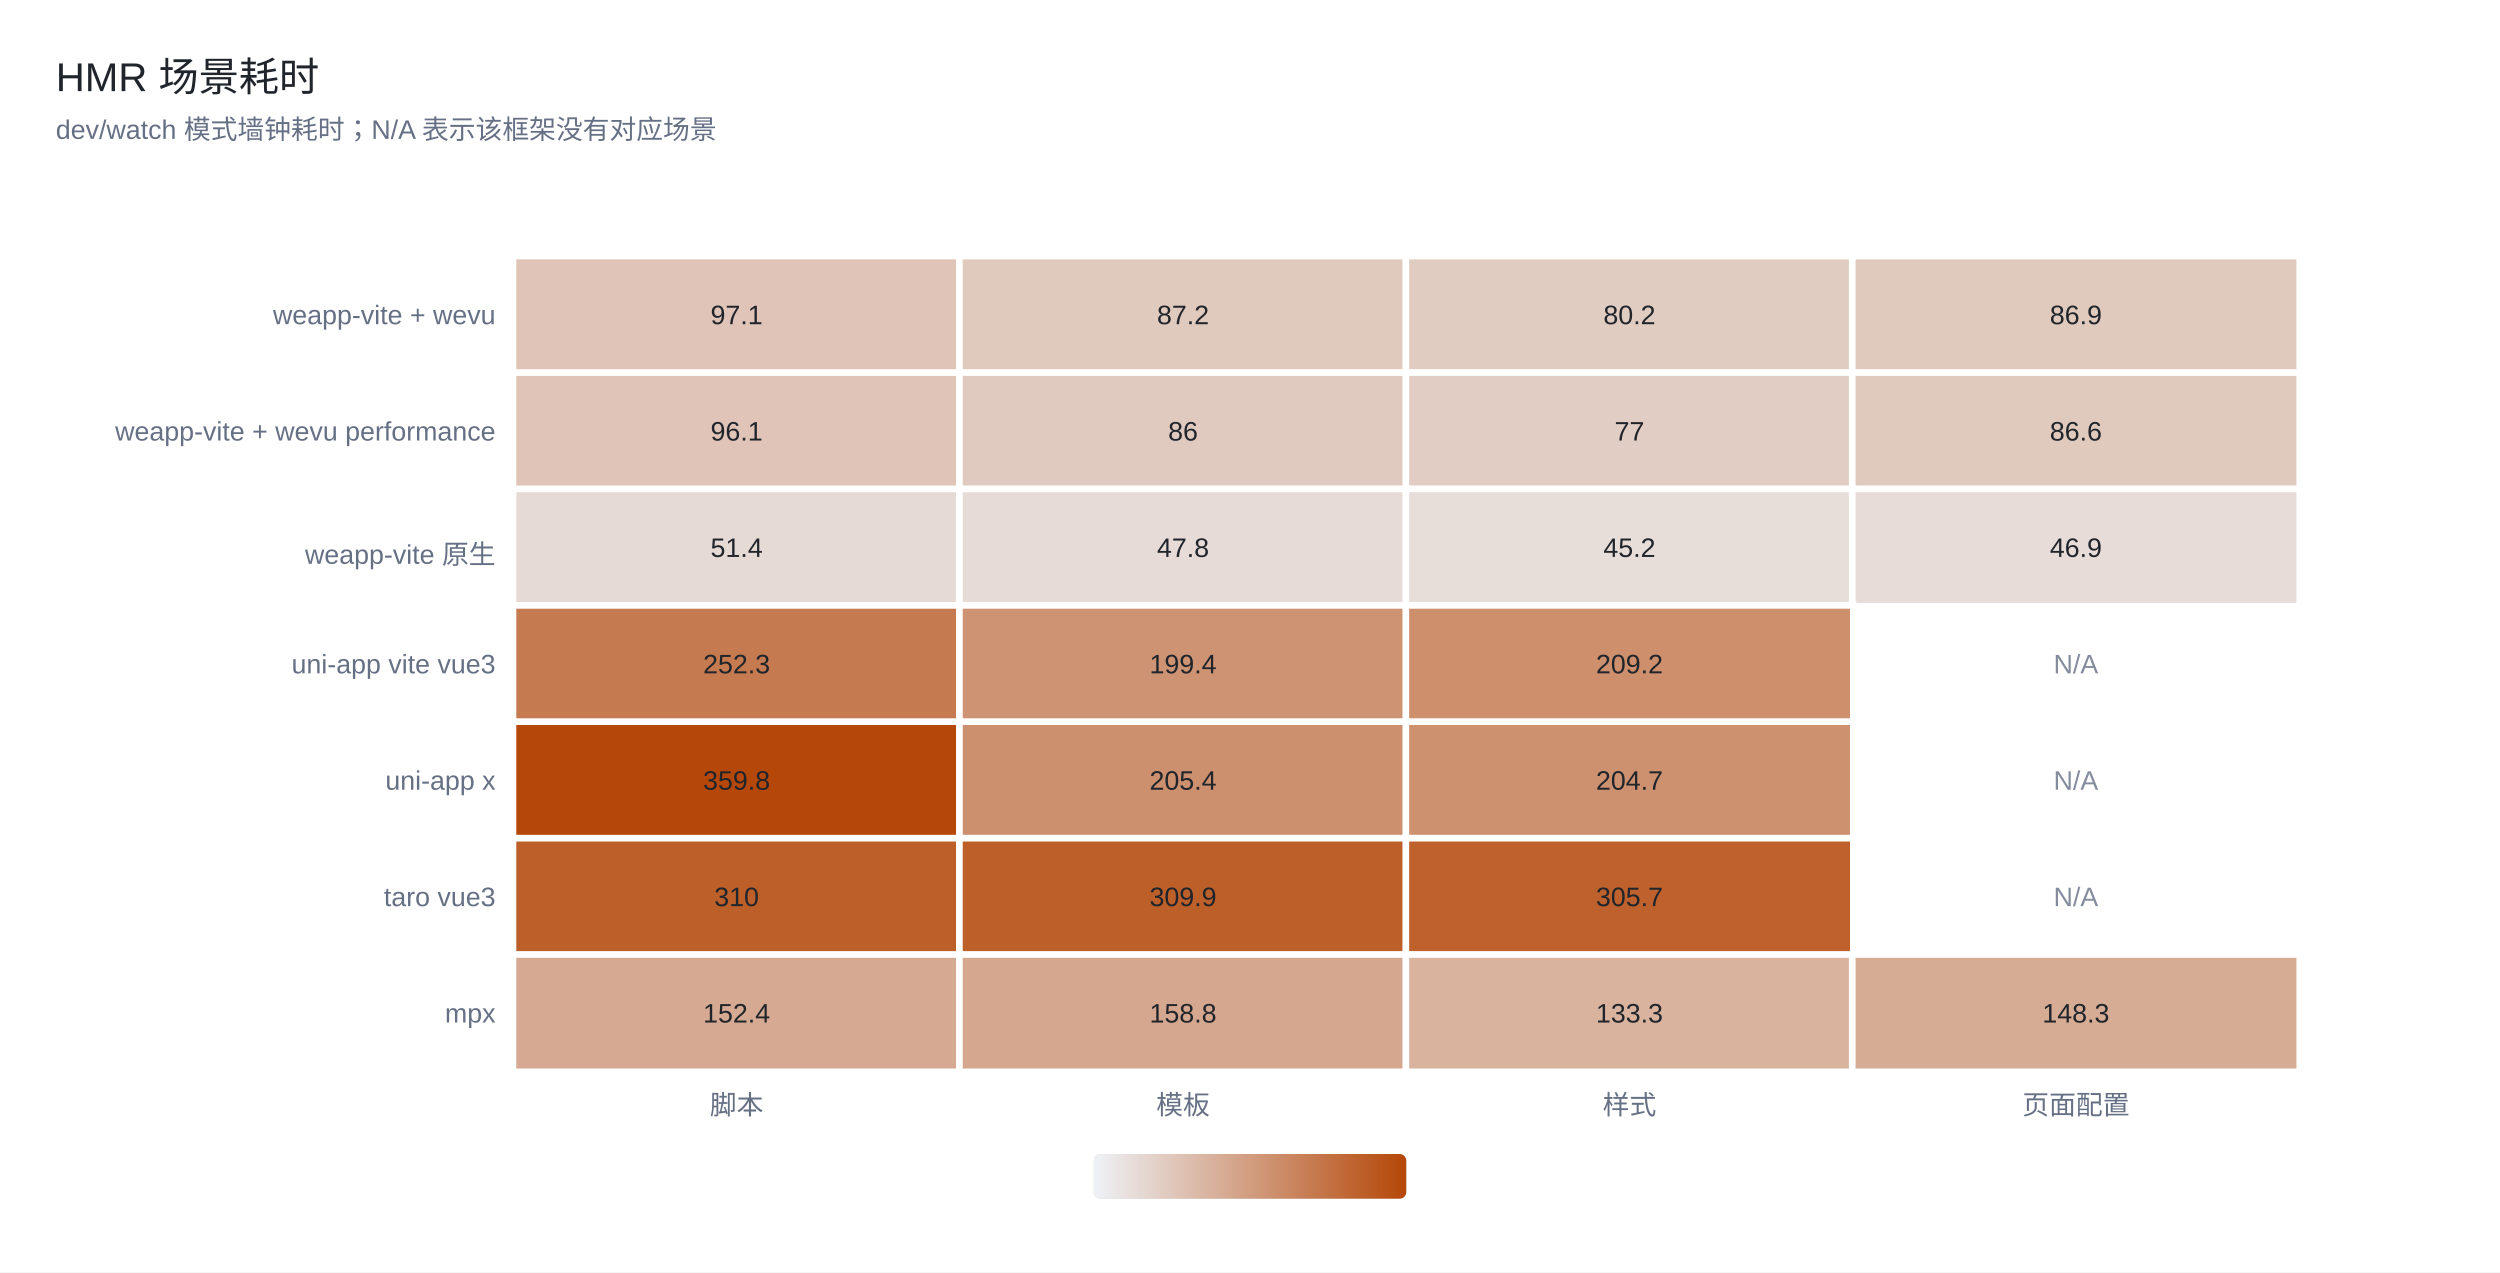
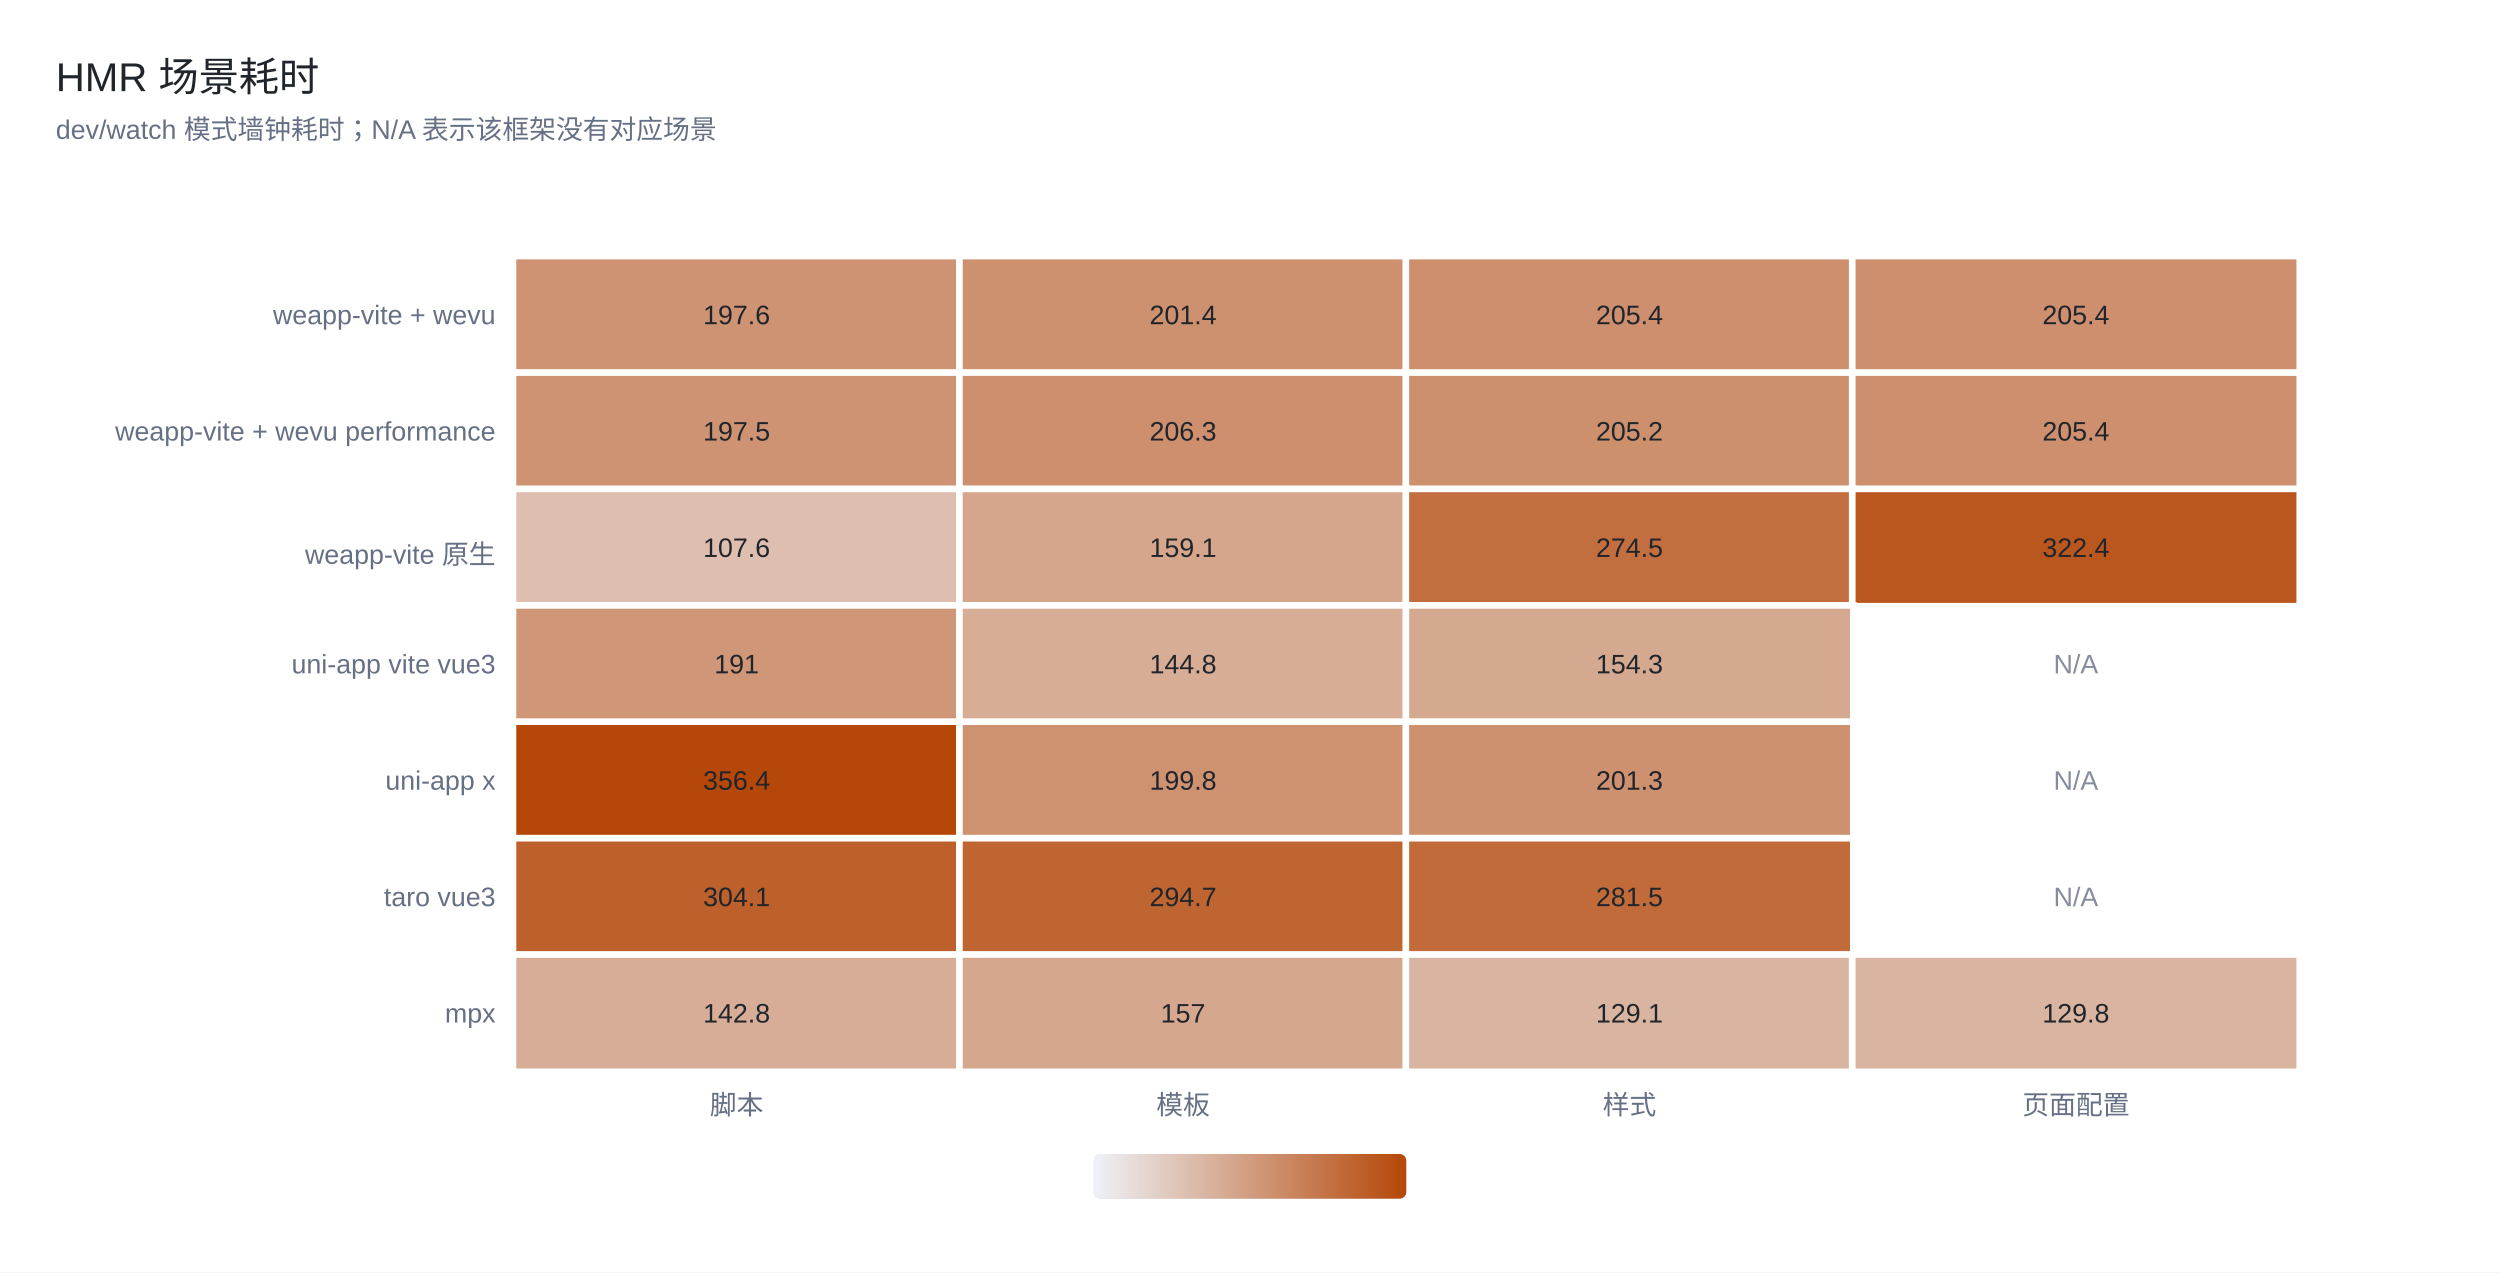
<svg xmlns="http://www.w3.org/2000/svg" role="img" aria-label="HMR 场景耗时" width="1120" height="570" version="1.1" baseProfile="full" viewBox="0 0 1120 570">
  <rect width="1120" height="570" x="0" y="0" fill="#ffffff" />
-   <path d="M230.5 115L230.5 480" fill="none" pointer-events="visible" stroke="#d9dee8" stroke-linecap="round" class="zr3-cls-79" />
-   <path d="M230 480.5L1030 480.5" fill="none" pointer-events="visible" stroke="#d9dee8" stroke-linecap="round" class="zr3-cls-79" />
+   <path d="M230.5 115L230.5 480" fill="none" pointer-events="visible" stroke="#d9dee8" stroke-linecap="round" class="zr3-cls-50" />
+   <path d="M230 480.5L1030 480.5" fill="none" pointer-events="visible" stroke="#d9dee8" stroke-linecap="round" class="zr3-cls-50" />
  <text dominant-baseline="central" text-anchor="end" style="font-size:12px;font-family:Arial, sans-serif;" xml:space="preserve" transform="translate(222 141.0714)" fill="#667085">weapp-vite + wevu</text>
  <text dominant-baseline="central" text-anchor="end" style="font-size:12px;font-family:Arial, sans-serif;" xml:space="preserve" transform="translate(222 193.2143)" fill="#667085">weapp-vite + wevu performance</text>
  <text dominant-baseline="central" text-anchor="end" style="font-size:12px;font-family:Arial, sans-serif;" xml:space="preserve" transform="translate(222 245.3571)" fill="#667085">weapp-vite 原生</text>
  <text dominant-baseline="central" text-anchor="end" style="font-size:12px;font-family:Arial, sans-serif;" xml:space="preserve" transform="translate(222 297.5)" fill="#667085">uni-app vite vue3</text>
  <text dominant-baseline="central" text-anchor="end" style="font-size:12px;font-family:Arial, sans-serif;" xml:space="preserve" transform="translate(222 349.6429)" fill="#667085">uni-app x</text>
  <text dominant-baseline="central" text-anchor="end" style="font-size:12px;font-family:Arial, sans-serif;" xml:space="preserve" transform="translate(222 401.7857)" fill="#667085">taro vue3</text>
  <text dominant-baseline="central" text-anchor="end" style="font-size:12px;font-family:Arial, sans-serif;" transform="translate(222 453.9286)" fill="#667085">mpx</text>
  <text dominant-baseline="central" text-anchor="middle" style="font-size:12px;font-family:Arial, sans-serif;" y="6" transform="translate(330 488)" fill="#667085">脚本</text>
  <text dominant-baseline="central" text-anchor="middle" style="font-size:12px;font-family:Arial, sans-serif;" y="6" transform="translate(530 488)" fill="#667085">模板</text>
  <text dominant-baseline="central" text-anchor="middle" style="font-size:12px;font-family:Arial, sans-serif;" y="6" transform="translate(730 488)" fill="#667085">样式</text>
  <text dominant-baseline="central" text-anchor="middle" style="font-size:12px;font-family:Arial, sans-serif;" y="6" transform="translate(930 488)" fill="#667085">页面配置</text>
-   <path d="M229.8 114.7l200.5 0l0 52.6l-200.5 0Z" fill="rgb(223,196,183)" stroke="#ffffff" stroke-width="3" ecmeta_series_index="0" ecmeta_data_index="0" ecmeta_ssr_type="chart" class="zr3-cls-80" />
-   <path d="M429.8 114.7l200.5 0l0 52.6l-200.5 0Z" fill="rgb(224,201,189)" stroke="#ffffff" stroke-width="3" ecmeta_series_index="0" ecmeta_data_index="1" ecmeta_ssr_type="chart" class="zr3-cls-81" />
-   <path d="M629.8 114.7l200.5 0l0 52.6l-200.5 0Z" fill="rgb(225,204,194)" stroke="#ffffff" stroke-width="3" ecmeta_series_index="0" ecmeta_data_index="2" ecmeta_ssr_type="chart" class="zr3-cls-82" />
-   <path d="M829.8 114.7l200.5 0l0 52.6l-200.5 0Z" fill="rgb(224,201,189)" stroke="#ffffff" stroke-width="3" ecmeta_series_index="0" ecmeta_data_index="3" ecmeta_ssr_type="chart" class="zr3-cls-81" />
-   <path d="M229.8 166.9l200.5 0l0 52.6l-200.5 0Z" fill="rgb(223,196,183)" stroke="#ffffff" stroke-width="3" ecmeta_series_index="0" ecmeta_data_index="4" ecmeta_ssr_type="chart" class="zr3-cls-80" />
-   <path d="M429.8 166.9l200.5 0l0 52.6l-200.5 0Z" fill="rgb(224,201,190)" stroke="#ffffff" stroke-width="3" ecmeta_series_index="0" ecmeta_data_index="5" ecmeta_ssr_type="chart" class="zr3-cls-83" />
-   <path d="M629.8 166.9l200.5 0l0 52.6l-200.5 0Z" fill="rgb(226,205,196)" stroke="#ffffff" stroke-width="3" ecmeta_series_index="0" ecmeta_data_index="6" ecmeta_ssr_type="chart" class="zr3-cls-84" />
-   <path d="M829.8 166.9l200.5 0l0 52.6l-200.5 0Z" fill="rgb(224,201,189)" stroke="#ffffff" stroke-width="3" ecmeta_series_index="0" ecmeta_data_index="7" ecmeta_ssr_type="chart" class="zr3-cls-81" />
-   <path d="M229.8 219l200.5 0l0 52.6l-200.5 0Z" fill="rgb(230,218,213)" stroke="#ffffff" stroke-width="3" ecmeta_series_index="0" ecmeta_data_index="8" ecmeta_ssr_type="chart" class="zr3-cls-85" />
-   <path d="M429.8 219l200.5 0l0 52.6l-200.5 0Z" fill="rgb(230,219,215)" stroke="#ffffff" stroke-width="3" ecmeta_series_index="0" ecmeta_data_index="9" ecmeta_ssr_type="chart" class="zr3-cls-86" />
-   <path d="M629.8 219l200.5 0l0 52.6l-200.5 0Z" fill="rgb(231,221,217)" stroke="#ffffff" stroke-width="3" ecmeta_series_index="0" ecmeta_data_index="10" ecmeta_ssr_type="chart" class="zr3-cls-87" />
-   <path d="M829.8 219l200.5 0l0 52.6l-200.5 0Z" fill="rgb(231,220,216)" stroke="#ffffff" stroke-width="3" ecmeta_series_index="0" ecmeta_data_index="11" ecmeta_ssr_type="chart" class="zr3-cls-88" />
-   <path d="M229.8 271.2l200.5 0l0 52.6l-200.5 0Z" fill="rgb(198,122,79)" stroke="#ffffff" stroke-width="3" ecmeta_series_index="0" ecmeta_data_index="12" ecmeta_ssr_type="chart" class="zr3-cls-89" />
-   <path d="M429.8 271.2l200.5 0l0 52.6l-200.5 0Z" fill="rgb(206,147,115)" stroke="#ffffff" stroke-width="3" ecmeta_series_index="0" ecmeta_data_index="13" ecmeta_ssr_type="chart" class="zr3-cls-90" />
-   <path d="M629.8 271.2l200.5 0l0 52.6l-200.5 0Z" fill="rgb(205,143,108)" stroke="#ffffff" stroke-width="3" ecmeta_series_index="0" ecmeta_data_index="14" ecmeta_ssr_type="chart" class="zr3-cls-91" />
-   <path d="M229.8 323.3l200.5 0l0 52.6l-200.5 0Z" fill="rgb(181,71,8)" stroke="#ffffff" stroke-width="3" ecmeta_series_index="0" ecmeta_data_index="15" ecmeta_ssr_type="chart" class="zr3-cls-92" />
-   <path d="M429.8 323.3l200.5 0l0 52.6l-200.5 0Z" fill="rgb(205,144,111)" stroke="#ffffff" stroke-width="3" ecmeta_series_index="0" ecmeta_data_index="16" ecmeta_ssr_type="chart" class="zr3-cls-93" />
-   <path d="M629.8 323.3l200.5 0l0 52.6l-200.5 0Z" fill="rgb(206,145,111)" stroke="#ffffff" stroke-width="3" ecmeta_series_index="0" ecmeta_data_index="17" ecmeta_ssr_type="chart" class="zr3-cls-94" />
-   <path d="M229.8 375.5l200.5 0l0 52.6l-200.5 0Z" fill="rgb(189,95,41)" stroke="#ffffff" stroke-width="3" ecmeta_series_index="0" ecmeta_data_index="18" ecmeta_ssr_type="chart" class="zr3-cls-95" />
-   <path d="M429.8 375.5l200.5 0l0 52.6l-200.5 0Z" fill="rgb(189,95,41)" stroke="#ffffff" stroke-width="3" ecmeta_series_index="0" ecmeta_data_index="19" ecmeta_ssr_type="chart" class="zr3-cls-95" />
-   <path d="M629.8 375.5l200.5 0l0 52.6l-200.5 0Z" fill="rgb(190,97,44)" stroke="#ffffff" stroke-width="3" ecmeta_series_index="0" ecmeta_data_index="20" ecmeta_ssr_type="chart" class="zr3-cls-96" />
-   <path d="M229.8 427.6l200.5 0l0 52.6l-200.5 0Z" fill="rgb(214,170,146)" stroke="#ffffff" stroke-width="3" ecmeta_series_index="0" ecmeta_data_index="21" ecmeta_ssr_type="chart" class="zr3-cls-97" />
-   <path d="M429.8 427.6l200.5 0l0 52.6l-200.5 0Z" fill="rgb(213,167,142)" stroke="#ffffff" stroke-width="3" ecmeta_series_index="0" ecmeta_data_index="22" ecmeta_ssr_type="chart" class="zr3-cls-98" />
-   <path d="M629.8 427.6l200.5 0l0 52.6l-200.5 0Z" fill="rgb(217,179,158)" stroke="#ffffff" stroke-width="3" ecmeta_series_index="0" ecmeta_data_index="23" ecmeta_ssr_type="chart" class="zr3-cls-99" />
-   <path d="M829.8 427.6l200.5 0l0 52.6l-200.5 0Z" fill="rgb(215,172,148)" stroke="#ffffff" stroke-width="3" ecmeta_series_index="0" ecmeta_data_index="24" ecmeta_ssr_type="chart" class="zr3-cls-100" />
-   <text dominant-baseline="central" text-anchor="middle" style="font-size:12px;font-family:Arial, sans-serif;" transform="translate(330 141.0714)" fill="#20242b">97.1</text>
-   <text dominant-baseline="central" text-anchor="middle" style="font-size:12px;font-family:Arial, sans-serif;" transform="translate(530 141.0714)" fill="#20242b">87.2</text>
-   <text dominant-baseline="central" text-anchor="middle" style="font-size:12px;font-family:Arial, sans-serif;" transform="translate(730 141.0714)" fill="#20242b">80.2</text>
-   <text dominant-baseline="central" text-anchor="middle" style="font-size:12px;font-family:Arial, sans-serif;" transform="translate(930 141.0714)" fill="#20242b">86.9</text>
-   <text dominant-baseline="central" text-anchor="middle" style="font-size:12px;font-family:Arial, sans-serif;" transform="translate(330 193.2143)" fill="#20242b">96.1</text>
-   <text dominant-baseline="central" text-anchor="middle" style="font-size:12px;font-family:Arial, sans-serif;" transform="translate(530 193.2143)" fill="#20242b">86</text>
-   <text dominant-baseline="central" text-anchor="middle" style="font-size:12px;font-family:Arial, sans-serif;" transform="translate(730 193.2143)" fill="#20242b">77</text>
-   <text dominant-baseline="central" text-anchor="middle" style="font-size:12px;font-family:Arial, sans-serif;" transform="translate(930 193.2143)" fill="#20242b">86.6</text>
-   <text dominant-baseline="central" text-anchor="middle" style="font-size:12px;font-family:Arial, sans-serif;" transform="translate(330 245.3571)" fill="#20242b">51.4</text>
-   <text dominant-baseline="central" text-anchor="middle" style="font-size:12px;font-family:Arial, sans-serif;" transform="translate(530 245.3571)" fill="#20242b">47.8</text>
-   <text dominant-baseline="central" text-anchor="middle" style="font-size:12px;font-family:Arial, sans-serif;" transform="translate(730 245.3571)" fill="#20242b">45.2</text>
-   <text dominant-baseline="central" text-anchor="middle" style="font-size:12px;font-family:Arial, sans-serif;" transform="translate(930 245.3571)" fill="#20242b">46.9</text>
-   <text dominant-baseline="central" text-anchor="middle" style="font-size:12px;font-family:Arial, sans-serif;" transform="translate(330 297.5)" fill="#20242b">252.3</text>
-   <text dominant-baseline="central" text-anchor="middle" style="font-size:12px;font-family:Arial, sans-serif;" transform="translate(530 297.5)" fill="#20242b">199.4</text>
-   <text dominant-baseline="central" text-anchor="middle" style="font-size:12px;font-family:Arial, sans-serif;" transform="translate(730 297.5)" fill="#20242b">209.2</text>
-   <text dominant-baseline="central" text-anchor="middle" style="font-size:12px;font-family:Arial, sans-serif;" transform="translate(330 349.6429)" fill="#20242b">359.8</text>
-   <text dominant-baseline="central" text-anchor="middle" style="font-size:12px;font-family:Arial, sans-serif;" transform="translate(530 349.6429)" fill="#20242b">205.4</text>
-   <text dominant-baseline="central" text-anchor="middle" style="font-size:12px;font-family:Arial, sans-serif;" transform="translate(730 349.6429)" fill="#20242b">204.7</text>
-   <text dominant-baseline="central" text-anchor="middle" style="font-size:12px;font-family:Arial, sans-serif;" transform="translate(330 401.7857)" fill="#20242b">310</text>
-   <text dominant-baseline="central" text-anchor="middle" style="font-size:12px;font-family:Arial, sans-serif;" transform="translate(530 401.7857)" fill="#20242b">309.9</text>
-   <text dominant-baseline="central" text-anchor="middle" style="font-size:12px;font-family:Arial, sans-serif;" transform="translate(730 401.7857)" fill="#20242b">305.7</text>
-   <text dominant-baseline="central" text-anchor="middle" style="font-size:12px;font-family:Arial, sans-serif;" transform="translate(330 453.9286)" fill="#20242b">152.4</text>
-   <text dominant-baseline="central" text-anchor="middle" style="font-size:12px;font-family:Arial, sans-serif;" transform="translate(530 453.9286)" fill="#20242b">158.8</text>
-   <text dominant-baseline="central" text-anchor="middle" style="font-size:12px;font-family:Arial, sans-serif;" transform="translate(730 453.9286)" fill="#20242b">133.3</text>
-   <text dominant-baseline="central" text-anchor="middle" style="font-size:12px;font-family:Arial, sans-serif;" transform="translate(930 453.9286)" fill="#20242b">148.3</text>
-   <path d="M1 0A1 1 0 1 1 1 -0.1A1 1 0 0 1 1 0" transform="matrix(0,0,0,0,930,297.5)" fill="rgb(238,241,245)" fill-opacity="0.8" ecmeta_series_index="1" ecmeta_data_index="0" ecmeta_ssr_type="chart" class="zr3-cls-101 zr3-cls-102" />
-   <path d="M1 0A1 1 0 1 1 1 -0.1A1 1 0 0 1 1 0" transform="matrix(0,0,0,0,930,349.6429)" fill="rgb(237,240,244)" fill-opacity="0.8" ecmeta_series_index="1" ecmeta_data_index="1" ecmeta_ssr_type="chart" class="zr3-cls-103 zr3-cls-102" />
-   <path d="M1 0A1 1 0 1 1 1 -0.1A1 1 0 0 1 1 0" transform="matrix(0,0,0,0,930,401.7857)" fill="rgb(237,240,244)" fill-opacity="0.8" ecmeta_series_index="1" ecmeta_data_index="2" ecmeta_ssr_type="chart" class="zr3-cls-104 zr3-cls-102" />
+   <path d="M229.8 114.7l200.5 0l0 52.6l-200.5 0Z" fill="rgb(206,147,114)" stroke="#ffffff" stroke-width="3" ecmeta_series_index="0" ecmeta_data_index="0" ecmeta_ssr_type="chart" class="zr3-cls-51" />
+   <path d="M429.8 114.7l200.5 0l0 52.6l-200.5 0Z" fill="rgb(206,145,112)" stroke="#ffffff" stroke-width="3" ecmeta_series_index="0" ecmeta_data_index="1" ecmeta_ssr_type="chart" class="zr3-cls-52" />
+   <path d="M629.8 114.7l200.5 0l0 52.6l-200.5 0Z" fill="rgb(205,143,109)" stroke="#ffffff" stroke-width="3" ecmeta_series_index="0" ecmeta_data_index="2" ecmeta_ssr_type="chart" class="zr3-cls-53" />
+   <path d="M829.8 114.7l200.5 0l0 52.6l-200.5 0Z" fill="rgb(205,143,109)" stroke="#ffffff" stroke-width="3" ecmeta_series_index="0" ecmeta_data_index="3" ecmeta_ssr_type="chart" class="zr3-cls-53" />
+   <path d="M229.8 166.9l200.5 0l0 52.6l-200.5 0Z" fill="rgb(206,147,115)" stroke="#ffffff" stroke-width="3" ecmeta_series_index="0" ecmeta_data_index="4" ecmeta_ssr_type="chart" class="zr3-cls-54" />
+   <path d="M429.8 166.9l200.5 0l0 52.6l-200.5 0Z" fill="rgb(205,143,109)" stroke="#ffffff" stroke-width="3" ecmeta_series_index="0" ecmeta_data_index="5" ecmeta_ssr_type="chart" class="zr3-cls-53" />
+   <path d="M629.8 166.9l200.5 0l0 52.6l-200.5 0Z" fill="rgb(205,144,109)" stroke="#ffffff" stroke-width="3" ecmeta_series_index="0" ecmeta_data_index="6" ecmeta_ssr_type="chart" class="zr3-cls-55" />
+   <path d="M829.8 166.9l200.5 0l0 52.6l-200.5 0Z" fill="rgb(205,143,109)" stroke="#ffffff" stroke-width="3" ecmeta_series_index="0" ecmeta_data_index="7" ecmeta_ssr_type="chart" class="zr3-cls-53" />
+   <path d="M229.8 219l200.5 0l0 52.6l-200.5 0Z" fill="rgb(221,190,175)" stroke="#ffffff" stroke-width="3" ecmeta_series_index="0" ecmeta_data_index="8" ecmeta_ssr_type="chart" class="zr3-cls-56" />
+   <path d="M429.8 219l200.5 0l0 52.6l-200.5 0Z" fill="rgb(213,166,140)" stroke="#ffffff" stroke-width="3" ecmeta_series_index="0" ecmeta_data_index="9" ecmeta_ssr_type="chart" class="zr3-cls-57" />
+   <path d="M629.8 219l200.5 0l0 52.6l-200.5 0Z" fill="rgb(194,110,63)" stroke="#ffffff" stroke-width="3" ecmeta_series_index="0" ecmeta_data_index="10" ecmeta_ssr_type="chart" class="zr3-cls-58" />
+   <path d="M829.8 219l200.5 0l0 52.6l-200.5 0Z" fill="rgb(186,87,31)" stroke="#ffffff" stroke-width="3" ecmeta_series_index="0" ecmeta_data_index="11" ecmeta_ssr_type="chart" class="zr3-cls-59" />
+   <path d="M229.8 271.2l200.5 0l0 52.6l-200.5 0Z" fill="rgb(207,150,119)" stroke="#ffffff" stroke-width="3" ecmeta_series_index="0" ecmeta_data_index="12" ecmeta_ssr_type="chart" class="zr3-cls-60" />
+   <path d="M429.8 271.2l200.5 0l0 52.6l-200.5 0Z" fill="rgb(215,173,150)" stroke="#ffffff" stroke-width="3" ecmeta_series_index="0" ecmeta_data_index="13" ecmeta_ssr_type="chart" class="zr3-cls-61" />
+   <path d="M629.8 271.2l200.5 0l0 52.6l-200.5 0Z" fill="rgb(213,168,144)" stroke="#ffffff" stroke-width="3" ecmeta_series_index="0" ecmeta_data_index="14" ecmeta_ssr_type="chart" class="zr3-cls-62" />
+   <path d="M229.8 323.3l200.5 0l0 52.6l-200.5 0Z" fill="rgb(181,71,8)" stroke="#ffffff" stroke-width="3" ecmeta_series_index="0" ecmeta_data_index="15" ecmeta_ssr_type="chart" class="zr3-cls-63" />
+   <path d="M429.8 323.3l200.5 0l0 52.6l-200.5 0Z" fill="rgb(206,146,113)" stroke="#ffffff" stroke-width="3" ecmeta_series_index="0" ecmeta_data_index="16" ecmeta_ssr_type="chart" class="zr3-cls-64" />
+   <path d="M629.8 323.3l200.5 0l0 52.6l-200.5 0Z" fill="rgb(206,145,112)" stroke="#ffffff" stroke-width="3" ecmeta_series_index="0" ecmeta_data_index="17" ecmeta_ssr_type="chart" class="zr3-cls-52" />
+   <path d="M229.8 375.5l200.5 0l0 52.6l-200.5 0Z" fill="rgb(189,96,43)" stroke="#ffffff" stroke-width="3" ecmeta_series_index="0" ecmeta_data_index="18" ecmeta_ssr_type="chart" class="zr3-cls-65" />
+   <path d="M429.8 375.5l200.5 0l0 52.6l-200.5 0Z" fill="rgb(191,101,49)" stroke="#ffffff" stroke-width="3" ecmeta_series_index="0" ecmeta_data_index="19" ecmeta_ssr_type="chart" class="zr3-cls-66" />
+   <path d="M629.8 375.5l200.5 0l0 52.6l-200.5 0Z" fill="rgb(193,107,58)" stroke="#ffffff" stroke-width="3" ecmeta_series_index="0" ecmeta_data_index="20" ecmeta_ssr_type="chart" class="zr3-cls-67" />
+   <path d="M229.8 427.6l200.5 0l0 52.6l-200.5 0Z" fill="rgb(215,173,151)" stroke="#ffffff" stroke-width="3" ecmeta_series_index="0" ecmeta_data_index="21" ecmeta_ssr_type="chart" class="zr3-cls-68" />
+   <path d="M429.8 427.6l200.5 0l0 52.6l-200.5 0Z" fill="rgb(213,167,142)" stroke="#ffffff" stroke-width="3" ecmeta_series_index="0" ecmeta_data_index="22" ecmeta_ssr_type="chart" class="zr3-cls-69" />
+   <path d="M629.8 427.6l200.5 0l0 52.6l-200.5 0Z" fill="rgb(217,180,160)" stroke="#ffffff" stroke-width="3" ecmeta_series_index="0" ecmeta_data_index="23" ecmeta_ssr_type="chart" class="zr3-cls-70" />
+   <path d="M829.8 427.6l200.5 0l0 52.6l-200.5 0Z" fill="rgb(217,180,160)" stroke="#ffffff" stroke-width="3" ecmeta_series_index="0" ecmeta_data_index="24" ecmeta_ssr_type="chart" class="zr3-cls-70" />
+   <text dominant-baseline="central" text-anchor="middle" style="font-size:12px;font-family:Arial, sans-serif;" transform="translate(330 141.0714)" fill="#20242b">197.6</text>
+   <text dominant-baseline="central" text-anchor="middle" style="font-size:12px;font-family:Arial, sans-serif;" transform="translate(530 141.0714)" fill="#20242b">201.4</text>
+   <text dominant-baseline="central" text-anchor="middle" style="font-size:12px;font-family:Arial, sans-serif;" transform="translate(730 141.0714)" fill="#20242b">205.4</text>
+   <text dominant-baseline="central" text-anchor="middle" style="font-size:12px;font-family:Arial, sans-serif;" transform="translate(930 141.0714)" fill="#20242b">205.4</text>
+   <text dominant-baseline="central" text-anchor="middle" style="font-size:12px;font-family:Arial, sans-serif;" transform="translate(330 193.2143)" fill="#20242b">197.5</text>
+   <text dominant-baseline="central" text-anchor="middle" style="font-size:12px;font-family:Arial, sans-serif;" transform="translate(530 193.2143)" fill="#20242b">206.3</text>
+   <text dominant-baseline="central" text-anchor="middle" style="font-size:12px;font-family:Arial, sans-serif;" transform="translate(730 193.2143)" fill="#20242b">205.2</text>
+   <text dominant-baseline="central" text-anchor="middle" style="font-size:12px;font-family:Arial, sans-serif;" transform="translate(930 193.2143)" fill="#20242b">205.4</text>
+   <text dominant-baseline="central" text-anchor="middle" style="font-size:12px;font-family:Arial, sans-serif;" transform="translate(330 245.3571)" fill="#20242b">107.6</text>
+   <text dominant-baseline="central" text-anchor="middle" style="font-size:12px;font-family:Arial, sans-serif;" transform="translate(530 245.3571)" fill="#20242b">159.1</text>
+   <text dominant-baseline="central" text-anchor="middle" style="font-size:12px;font-family:Arial, sans-serif;" transform="translate(730 245.3571)" fill="#20242b">274.5</text>
+   <text dominant-baseline="central" text-anchor="middle" style="font-size:12px;font-family:Arial, sans-serif;" transform="translate(930 245.3571)" fill="#20242b">322.4</text>
+   <text dominant-baseline="central" text-anchor="middle" style="font-size:12px;font-family:Arial, sans-serif;" transform="translate(330 297.5)" fill="#20242b">191</text>
+   <text dominant-baseline="central" text-anchor="middle" style="font-size:12px;font-family:Arial, sans-serif;" transform="translate(530 297.5)" fill="#20242b">144.8</text>
+   <text dominant-baseline="central" text-anchor="middle" style="font-size:12px;font-family:Arial, sans-serif;" transform="translate(730 297.5)" fill="#20242b">154.3</text>
+   <text dominant-baseline="central" text-anchor="middle" style="font-size:12px;font-family:Arial, sans-serif;" transform="translate(330 349.6429)" fill="#20242b">356.4</text>
+   <text dominant-baseline="central" text-anchor="middle" style="font-size:12px;font-family:Arial, sans-serif;" transform="translate(530 349.6429)" fill="#20242b">199.8</text>
+   <text dominant-baseline="central" text-anchor="middle" style="font-size:12px;font-family:Arial, sans-serif;" transform="translate(730 349.6429)" fill="#20242b">201.3</text>
+   <text dominant-baseline="central" text-anchor="middle" style="font-size:12px;font-family:Arial, sans-serif;" transform="translate(330 401.7857)" fill="#20242b">304.1</text>
+   <text dominant-baseline="central" text-anchor="middle" style="font-size:12px;font-family:Arial, sans-serif;" transform="translate(530 401.7857)" fill="#20242b">294.7</text>
+   <text dominant-baseline="central" text-anchor="middle" style="font-size:12px;font-family:Arial, sans-serif;" transform="translate(730 401.7857)" fill="#20242b">281.5</text>
+   <text dominant-baseline="central" text-anchor="middle" style="font-size:12px;font-family:Arial, sans-serif;" transform="translate(330 453.9286)" fill="#20242b">142.8</text>
+   <text dominant-baseline="central" text-anchor="middle" style="font-size:12px;font-family:Arial, sans-serif;" transform="translate(530 453.9286)" fill="#20242b">157</text>
+   <text dominant-baseline="central" text-anchor="middle" style="font-size:12px;font-family:Arial, sans-serif;" transform="translate(730 453.9286)" fill="#20242b">129.1</text>
+   <text dominant-baseline="central" text-anchor="middle" style="font-size:12px;font-family:Arial, sans-serif;" transform="translate(930 453.9286)" fill="#20242b">129.8</text>
+   <path d="M1 0A1 1 0 1 1 1 -0.1A1 1 0 0 1 1 0" transform="matrix(0,0,0,0,930,297.5)" fill="rgb(238,241,245)" fill-opacity="0.8" ecmeta_series_index="1" ecmeta_data_index="0" ecmeta_ssr_type="chart" class="zr3-cls-71 zr3-cls-72" />
+   <path d="M1 0A1 1 0 1 1 1 -0.1A1 1 0 0 1 1 0" transform="matrix(0,0,0,0,930,349.6429)" fill="rgb(237,240,244)" fill-opacity="0.8" ecmeta_series_index="1" ecmeta_data_index="1" ecmeta_ssr_type="chart" class="zr3-cls-73 zr3-cls-72" />
+   <path d="M1 0A1 1 0 1 1 1 -0.1A1 1 0 0 1 1 0" transform="matrix(0,0,0,0,930,401.7857)" fill="rgb(237,240,244)" fill-opacity="0.8" ecmeta_series_index="1" ecmeta_data_index="2" ecmeta_ssr_type="chart" class="zr3-cls-74 zr3-cls-72" />
  <text dominant-baseline="central" text-anchor="middle" style="font-size:12px;font-family:Arial, sans-serif;" transform="translate(930 297.5)" fill="#667085" fill-opacity="0.8">N/A</text>
  <text dominant-baseline="central" text-anchor="middle" style="font-size:12px;font-family:Arial, sans-serif;" transform="translate(930 349.6429)" fill="#667085" fill-opacity="0.8">N/A</text>
  <text dominant-baseline="central" text-anchor="middle" style="font-size:12px;font-family:Arial, sans-serif;" transform="translate(930 401.7857)" fill="#667085" fill-opacity="0.8">N/A</text>
-   <path d="M-15 -35l170 0l0 50l-170 0Z" transform="translate(490 537)" fill="rgb(0,0,0)" fill-opacity="0" stroke="#cfd2d7" stroke-width="0" class="zr3-cls-79" />
+   <path d="M-15 -35l170 0l0 50l-170 0Z" transform="translate(490 537)" fill="rgb(0,0,0)" fill-opacity="0" stroke="#cfd2d7" stroke-width="0" class="zr3-cls-50" />
  <g clip-path="url(#zr3-c0)">
-     <polygon points="0 0 20 0 20 140 0 140" transform="matrix(0,-1,1,0,490,537)" fill="url(#zr3-g0)" class="zr3-cls-106" />
-     <polygon points="0 0 20 0 20 140 0 140" transform="matrix(0,-1,1,0,490,537)" fill="url(#zr3-g1)" class="zr3-cls-107" />
+     <polygon points="0 0 20 0 20 140 0 140" transform="matrix(0,-1,1,0,490,537)" fill="url(#zr3-g0)" class="zr3-cls-76" />
+     <polygon points="0 0 20 0 20 140 0 140" transform="matrix(0,-1,1,0,490,537)" fill="url(#zr3-g1)" class="zr3-cls-77" />
  </g>
-   <path d="M-5 -5l307 0l0 50l-307 0Z" transform="translate(25 21)" fill="rgb(0,0,0)" fill-opacity="0" stroke="#3c3c41" stroke-width="0" class="zr3-cls-79" />
+   <path d="M-5 -5l307 0l0 50l-307 0Z" transform="translate(25 21)" fill="rgb(0,0,0)" fill-opacity="0" stroke="#3c3c41" stroke-width="0" class="zr3-cls-50" />
  <text dominant-baseline="central" text-anchor="start" style="font-size:18px;font-family:Arial, sans-serif;font-weight:500;" xml:space="preserve" y="9" transform="translate(25 21)" fill="#20242b">HMR 场景耗时</text>
  <text dominant-baseline="central" text-anchor="start" style="font-size:12px;font-family:Arial, sans-serif;font-weight:400;" xml:space="preserve" y="34" transform="translate(25 21)" fill="#667085">dev/watch 模式墙钟耗时；N/A 表示该框架没有对应场景</text>
  <defs>
    <clipPath id="zr3-c0">
-       <path d="M3 0L17 0A3 3 0 0 1 20 3L20 137A3 3 0 0 1 17 140L3 140A3 3 0 0 1 0 137L0 3A3 3 0 0 1 3 0Z" transform="matrix(0,-1,1,0,490,537)" fill="#000" class="zr3-cls-105" />
+       <path d="M3 0L17 0A3 3 0 0 1 20 3L20 137A3 3 0 0 1 17 140L3 140A3 3 0 0 1 0 137L0 3A3 3 0 0 1 3 0Z" transform="matrix(0,-1,1,0,490,537)" fill="#000" class="zr3-cls-75" />
    </clipPath>
    <linearGradient gradientUnits="objectBoundingBox" x1="0" y1="0" x2="0" y2="1" id="zr3-g0">
      <stop offset="0%" stop-color="rgb(207,210,215)" />
      <stop offset="1%" stop-color="rgb(207,210,215)" />
      <stop offset="2%" stop-color="rgb(207,210,215)" />
      <stop offset="3%" stop-color="rgb(207,210,215)" />
      <stop offset="4%" stop-color="rgb(207,210,215)" />
      <stop offset="5%" stop-color="rgb(207,210,215)" />
      <stop offset="6%" stop-color="rgb(207,210,215)" />
      <stop offset="7%" stop-color="rgb(207,210,215)" />
      <stop offset="8%" stop-color="rgb(207,210,215)" />
      <stop offset="9%" stop-color="rgb(207,210,215)" />
      <stop offset="10%" stop-color="rgb(207,210,215)" />
      <stop offset="11%" stop-color="rgb(207,210,215)" />
      <stop offset="12%" stop-color="rgb(207,210,215)" />
      <stop offset="13%" stop-color="rgb(207,210,215)" />
      <stop offset="14%" stop-color="rgb(207,210,215)" />
      <stop offset="15%" stop-color="rgb(207,210,215)" />
      <stop offset="16%" stop-color="rgb(207,210,215)" />
      <stop offset="17%" stop-color="rgb(207,210,215)" />
      <stop offset="18%" stop-color="rgb(207,210,215)" />
      <stop offset="19%" stop-color="rgb(207,210,215)" />
      <stop offset="20%" stop-color="rgb(207,210,215)" />
      <stop offset="21%" stop-color="rgb(207,210,215)" />
      <stop offset="22%" stop-color="rgb(207,210,215)" />
      <stop offset="23%" stop-color="rgb(207,210,215)" />
      <stop offset="24%" stop-color="rgb(207,210,215)" />
      <stop offset="25%" stop-color="rgb(207,210,215)" />
      <stop offset="26%" stop-color="rgb(207,210,215)" />
      <stop offset="27%" stop-color="rgb(207,210,215)" />
      <stop offset="28%" stop-color="rgb(207,210,215)" />
      <stop offset="29%" stop-color="rgb(207,210,215)" />
      <stop offset="30%" stop-color="rgb(207,210,215)" />
      <stop offset="31%" stop-color="rgb(207,210,215)" />
      <stop offset="32%" stop-color="rgb(207,210,215)" />
      <stop offset="33%" stop-color="rgb(207,210,215)" />
      <stop offset="34%" stop-color="rgb(207,210,215)" />
      <stop offset="35%" stop-color="rgb(207,210,215)" />
      <stop offset="36%" stop-color="rgb(207,210,215)" />
      <stop offset="37%" stop-color="rgb(207,210,215)" />
      <stop offset="38%" stop-color="rgb(207,210,215)" />
      <stop offset="39%" stop-color="rgb(207,210,215)" />
      <stop offset="40%" stop-color="rgb(207,210,215)" />
      <stop offset="41%" stop-color="rgb(207,210,215)" />
      <stop offset="42%" stop-color="rgb(207,210,215)" />
      <stop offset="43%" stop-color="rgb(207,210,215)" />
      <stop offset="44%" stop-color="rgb(207,210,215)" />
      <stop offset="45%" stop-color="rgb(207,210,215)" />
      <stop offset="46%" stop-color="rgb(207,210,215)" />
      <stop offset="47%" stop-color="rgb(207,210,215)" />
      <stop offset="48%" stop-color="rgb(207,210,215)" />
      <stop offset="49%" stop-color="rgb(207,210,215)" />
      <stop offset="50%" stop-color="rgb(207,210,215)" />
      <stop offset="51%" stop-color="rgb(207,210,215)" />
      <stop offset="52%" stop-color="rgb(207,210,215)" />
      <stop offset="53%" stop-color="rgb(207,210,215)" />
      <stop offset="54%" stop-color="rgb(207,210,215)" />
      <stop offset="55%" stop-color="rgb(207,210,215)" />
      <stop offset="56%" stop-color="rgb(207,210,215)" />
      <stop offset="57%" stop-color="rgb(207,210,215)" />
      <stop offset="58%" stop-color="rgb(207,210,215)" />
      <stop offset="59%" stop-color="rgb(207,210,215)" />
      <stop offset="60%" stop-color="rgb(207,210,215)" />
      <stop offset="61%" stop-color="rgb(207,210,215)" />
      <stop offset="62%" stop-color="rgb(207,210,215)" />
      <stop offset="63%" stop-color="rgb(207,210,215)" />
      <stop offset="64%" stop-color="rgb(207,210,215)" />
      <stop offset="65%" stop-color="rgb(207,210,215)" />
      <stop offset="66%" stop-color="rgb(207,210,215)" />
      <stop offset="67%" stop-color="rgb(207,210,215)" />
      <stop offset="68%" stop-color="rgb(207,210,215)" />
      <stop offset="69%" stop-color="rgb(207,210,215)" />
      <stop offset="70%" stop-color="rgb(207,210,215)" />
      <stop offset="71%" stop-color="rgb(207,210,215)" />
      <stop offset="72%" stop-color="rgb(207,210,215)" />
      <stop offset="73%" stop-color="rgb(207,210,215)" />
      <stop offset="74%" stop-color="rgb(207,210,215)" />
      <stop offset="75%" stop-color="rgb(207,210,215)" />
      <stop offset="76%" stop-color="rgb(207,210,215)" />
      <stop offset="77%" stop-color="rgb(207,210,215)" />
      <stop offset="78%" stop-color="rgb(207,210,215)" />
      <stop offset="79%" stop-color="rgb(207,210,215)" />
      <stop offset="80%" stop-color="rgb(207,210,215)" />
      <stop offset="81%" stop-color="rgb(207,210,215)" />
      <stop offset="82%" stop-color="rgb(207,210,215)" />
      <stop offset="83%" stop-color="rgb(207,210,215)" />
      <stop offset="84%" stop-color="rgb(207,210,215)" />
      <stop offset="85%" stop-color="rgb(207,210,215)" />
      <stop offset="86%" stop-color="rgb(207,210,215)" />
      <stop offset="87%" stop-color="rgb(207,210,215)" />
      <stop offset="88%" stop-color="rgb(207,210,215)" />
      <stop offset="89%" stop-color="rgb(207,210,215)" />
      <stop offset="90%" stop-color="rgb(207,210,215)" />
      <stop offset="91%" stop-color="rgb(207,210,215)" />
      <stop offset="92%" stop-color="rgb(207,210,215)" />
      <stop offset="93%" stop-color="rgb(207,210,215)" />
      <stop offset="94%" stop-color="rgb(207,210,215)" />
      <stop offset="95%" stop-color="rgb(207,210,215)" />
      <stop offset="96%" stop-color="rgb(207,210,215)" />
      <stop offset="97%" stop-color="rgb(207,210,215)" />
      <stop offset="98%" stop-color="rgb(207,210,215)" />
      <stop offset="99%" stop-color="rgb(207,210,215)" />
      <stop offset="100%" stop-color="rgb(207,210,215)" />
    </linearGradient>
    <linearGradient gradientUnits="objectBoundingBox" x1="0" y1="0" x2="0" y2="1" id="zr3-g1">
      <stop offset="0%" stop-color="rgb(238,242,247)" />
      <stop offset="1%" stop-color="rgb(237,240,245)" />
      <stop offset="2%" stop-color="rgb(237,239,242)" />
      <stop offset="3%" stop-color="rgb(236,237,240)" />
      <stop offset="4%" stop-color="rgb(236,235,237)" />
      <stop offset="5%" stop-color="rgb(235,233,235)" />
      <stop offset="6%" stop-color="rgb(235,232,233)" />
      <stop offset="7%" stop-color="rgb(234,230,230)" />
      <stop offset="8%" stop-color="rgb(233,228,228)" />
      <stop offset="9%" stop-color="rgb(233,227,225)" />
      <stop offset="10%" stop-color="rgb(232,225,223)" />
      <stop offset="11%" stop-color="rgb(232,223,221)" />
      <stop offset="12%" stop-color="rgb(231,221,218)" />
      <stop offset="13%" stop-color="rgb(231,220,216)" />
      <stop offset="14%" stop-color="rgb(230,218,214)" />
      <stop offset="15%" stop-color="rgb(229,216,211)" />
      <stop offset="16%" stop-color="rgb(229,215,209)" />
      <stop offset="17%" stop-color="rgb(228,213,206)" />
      <stop offset="18%" stop-color="rgb(228,211,204)" />
      <stop offset="19%" stop-color="rgb(227,210,202)" />
      <stop offset="20%" stop-color="rgb(227,208,199)" />
      <stop offset="21%" stop-color="rgb(226,206,197)" />
      <stop offset="22%" stop-color="rgb(225,204,194)" />
      <stop offset="23%" stop-color="rgb(225,203,192)" />
      <stop offset="24%" stop-color="rgb(224,201,190)" />
      <stop offset="25%" stop-color="rgb(224,199,187)" />
      <stop offset="26%" stop-color="rgb(223,198,185)" />
      <stop offset="27%" stop-color="rgb(223,196,182)" />
      <stop offset="28%" stop-color="rgb(222,194,180)" />
      <stop offset="29%" stop-color="rgb(221,192,178)" />
      <stop offset="30%" stop-color="rgb(221,191,175)" />
      <stop offset="31%" stop-color="rgb(220,189,173)" />
      <stop offset="32%" stop-color="rgb(220,187,171)" />
      <stop offset="33%" stop-color="rgb(219,186,168)" />
      <stop offset="34%" stop-color="rgb(219,184,166)" />
      <stop offset="35%" stop-color="rgb(218,182,163)" />
      <stop offset="36%" stop-color="rgb(217,180,161)" />
      <stop offset="37%" stop-color="rgb(217,179,159)" />
      <stop offset="38%" stop-color="rgb(216,177,156)" />
      <stop offset="39%" stop-color="rgb(216,175,154)" />
      <stop offset="40%" stop-color="rgb(215,174,151)" />
      <stop offset="41%" stop-color="rgb(215,172,149)" />
      <stop offset="42%" stop-color="rgb(214,170,147)" />
      <stop offset="43%" stop-color="rgb(213,168,144)" />
      <stop offset="44%" stop-color="rgb(213,167,142)" />
      <stop offset="45%" stop-color="rgb(212,165,139)" />
      <stop offset="46%" stop-color="rgb(212,163,137)" />
      <stop offset="47%" stop-color="rgb(211,162,135)" />
      <stop offset="48%" stop-color="rgb(211,160,132)" />
      <stop offset="49%" stop-color="rgb(210,158,130)" />
      <stop offset="50%" stop-color="rgb(210,157,128)" />
      <stop offset="51%" stop-color="rgb(209,155,125)" />
      <stop offset="52%" stop-color="rgb(208,153,123)" />
      <stop offset="53%" stop-color="rgb(208,151,120)" />
      <stop offset="54%" stop-color="rgb(207,150,118)" />
      <stop offset="55%" stop-color="rgb(207,148,116)" />
      <stop offset="56%" stop-color="rgb(206,146,113)" />
      <stop offset="57%" stop-color="rgb(206,145,111)" />
      <stop offset="58%" stop-color="rgb(205,143,108)" />
      <stop offset="59%" stop-color="rgb(204,141,106)" />
      <stop offset="60%" stop-color="rgb(204,139,104)" />
      <stop offset="61%" stop-color="rgb(203,138,101)" />
      <stop offset="62%" stop-color="rgb(203,136,99)" />
      <stop offset="63%" stop-color="rgb(202,134,96)" />
      <stop offset="64%" stop-color="rgb(202,133,94)" />
      <stop offset="65%" stop-color="rgb(201,131,92)" />
      <stop offset="66%" stop-color="rgb(200,129,89)" />
      <stop offset="67%" stop-color="rgb(200,127,87)" />
      <stop offset="68%" stop-color="rgb(199,126,84)" />
      <stop offset="69%" stop-color="rgb(199,124,82)" />
      <stop offset="70%" stop-color="rgb(198,122,80)" />
      <stop offset="71%" stop-color="rgb(198,121,77)" />
      <stop offset="72%" stop-color="rgb(197,119,75)" />
      <stop offset="73%" stop-color="rgb(196,117,73)" />
      <stop offset="74%" stop-color="rgb(196,115,70)" />
      <stop offset="75%" stop-color="rgb(195,114,68)" />
      <stop offset="76%" stop-color="rgb(195,112,65)" />
      <stop offset="77%" stop-color="rgb(194,110,63)" />
      <stop offset="78%" stop-color="rgb(194,109,61)" />
      <stop offset="79%" stop-color="rgb(193,107,58)" />
      <stop offset="80%" stop-color="rgb(192,105,56)" />
      <stop offset="81%" stop-color="rgb(192,103,53)" />
      <stop offset="82%" stop-color="rgb(191,102,51)" />
      <stop offset="83%" stop-color="rgb(191,100,49)" />
      <stop offset="84%" stop-color="rgb(190,98,46)" />
      <stop offset="85%" stop-color="rgb(190,97,44)" />
      <stop offset="86%" stop-color="rgb(189,95,41)" />
      <stop offset="87%" stop-color="rgb(188,93,39)" />
      <stop offset="88%" stop-color="rgb(188,92,37)" />
      <stop offset="89%" stop-color="rgb(187,90,34)" />
      <stop offset="90%" stop-color="rgb(187,88,32)" />
      <stop offset="91%" stop-color="rgb(186,86,30)" />
      <stop offset="92%" stop-color="rgb(186,85,27)" />
      <stop offset="93%" stop-color="rgb(185,83,25)" />
      <stop offset="94%" stop-color="rgb(184,81,22)" />
      <stop offset="95%" stop-color="rgb(184,80,20)" />
      <stop offset="96%" stop-color="rgb(183,78,18)" />
      <stop offset="97%" stop-color="rgb(183,76,15)" />
      <stop offset="98%" stop-color="rgb(182,74,13)" />
      <stop offset="99%" stop-color="rgb(182,73,10)" />
      <stop offset="100%" stop-color="rgb(181,71,8)" />
    </linearGradient>
  </defs>
  <style>
- .zr3-cls-79:hover {
+ .zr3-cls-50:hover {
pointer-events:none;
}
- .zr3-cls-80:hover {
- cursor:pointer;
- fill:rgba(245,215,201,1);
- }
- .zr3-cls-81:hover {
- cursor:pointer;
- fill:rgba(246,221,207,1);
- }
- .zr3-cls-82:hover {
- cursor:pointer;
- fill:rgba(247,224,213,1);
- }
- .zr3-cls-83:hover {
- cursor:pointer;
- fill:rgba(246,221,209,1);
- }
- .zr3-cls-84:hover {
- cursor:pointer;
- fill:rgba(248,225,215,1);
- }
- .zr3-cls-85:hover {
- cursor:pointer;
- fill:rgba(253,239,234,1);
- }
- .zr3-cls-86:hover {
- cursor:pointer;
- fill:rgba(253,240,236,1);
- }
- .zr3-cls-87:hover {
- cursor:pointer;
- fill:rgba(254,243,238,1);
- }
- .zr3-cls-88:hover {
- cursor:pointer;
- fill:rgba(254,242,237,1);
- }
- .zr3-cls-89:hover {
- cursor:pointer;
- fill:rgba(217,134,86,1);
- }
- .zr3-cls-90:hover {
+ .zr3-cls-51:hover {
+ cursor:pointer;
+ fill:rgba(226,161,125,1);
+ }
+ .zr3-cls-52:hover {
+ cursor:pointer;
+ fill:rgba(226,159,123,1);
+ }
+ .zr3-cls-53:hover {
+ cursor:pointer;
+ fill:rgba(225,157,119,1);
+ }
+ .zr3-cls-54:hover {
cursor:pointer;
fill:rgba(226,161,126,1);
}
- .zr3-cls-91:hover {
- cursor:pointer;
- fill:rgba(225,157,118,1);
- }
- .zr3-cls-92:hover {
+ .zr3-cls-55:hover {
+ cursor:pointer;
+ fill:rgba(225,158,119,1);
+ }
+ .zr3-cls-56:hover {
+ cursor:pointer;
+ fill:rgba(243,209,192,1);
+ }
+ .zr3-cls-57:hover {
+ cursor:pointer;
+ fill:rgba(234,182,154,1);
+ }
+ .zr3-cls-58:hover {
+ cursor:pointer;
+ fill:rgba(213,121,69,1);
+ }
+ .zr3-cls-59:hover {
+ cursor:pointer;
+ fill:rgba(204,95,34,1);
+ }
+ .zr3-cls-60:hover {
+ cursor:pointer;
+ fill:rgba(227,165,130,1);
+ }
+ .zr3-cls-61:hover {
+ cursor:pointer;
+ fill:rgba(236,190,165,1);
+ }
+ .zr3-cls-62:hover {
+ cursor:pointer;
+ fill:rgba(234,184,158,1);
+ }
+ .zr3-cls-63:hover {
cursor:pointer;
fill:rgba(199,78,8,1);
}
- .zr3-cls-93:hover {
- cursor:pointer;
- fill:rgba(225,158,122,1);
- }
- .zr3-cls-94:hover {
- cursor:pointer;
- fill:rgba(226,159,122,1);
- }
- .zr3-cls-95:hover {
- cursor:pointer;
- fill:rgba(207,104,45,1);
- }
- .zr3-cls-96:hover {
- cursor:pointer;
- fill:rgba(209,106,48,1);
- }
- .zr3-cls-97:hover {
- cursor:pointer;
- fill:rgba(235,187,160,1);
- }
- .zr3-cls-98:hover {
+ .zr3-cls-64:hover {
+ cursor:pointer;
+ fill:rgba(226,160,124,1);
+ }
+ .zr3-cls-65:hover {
+ cursor:pointer;
+ fill:rgba(207,105,47,1);
+ }
+ .zr3-cls-66:hover {
+ cursor:pointer;
+ fill:rgba(210,111,53,1);
+ }
+ .zr3-cls-67:hover {
+ cursor:pointer;
+ fill:rgba(212,117,63,1);
+ }
+ .zr3-cls-68:hover {
+ cursor:pointer;
+ fill:rgba(236,190,166,1);
+ }
+ .zr3-cls-69:hover {
cursor:pointer;
fill:rgba(234,183,156,1);
}
- .zr3-cls-99:hover {
- cursor:pointer;
- fill:rgba(238,196,173,1);
- }
- .zr3-cls-100:hover {
- cursor:pointer;
- fill:rgba(236,189,162,1);
- }
- .zr3-cls-101 {
+ .zr3-cls-70:hover {
+ cursor:pointer;
+ fill:rgba(238,198,176,1);
+ }
+ .zr3-cls-71 {
animation:zr3-ani-0 0.35s cubic-bezier(0.65,0,0.35,1) both;
}
- .zr3-cls-102:hover {
+ .zr3-cls-72:hover {
cursor:pointer;
fill:rgba(255,255,255,1);
}
- .zr3-cls-103 {
+ .zr3-cls-73 {
animation:zr3-ani-1 0.35s cubic-bezier(0.65,0,0.35,1) both;
}
- .zr3-cls-104 {
+ .zr3-cls-74 {
animation:zr3-ani-2 0.35s cubic-bezier(0.65,0,0.35,1) both;
}
- .zr3-cls-105:hover {
+ .zr3-cls-75:hover {
cursor:pointer;
fill:rgba(0,0,0,1);
}
- .zr3-cls-106:hover {
+ .zr3-cls-76:hover {
cursor:pointer;
fill:[object Object];
}
- .zr3-cls-107:hover {
+ .zr3-cls-77:hover {
cursor:pointer;
fill:[object Object];
}
@keyframes zr3-ani-0 {
0% {
opacity:0;
}
100% {
opacity:0.8;
}
}
@keyframes zr3-ani-1 {
0% {
opacity:0;
}
100% {
opacity:0.8;
}
}
@keyframes zr3-ani-2 {
0% {
opacity:0;
}
100% {
opacity:0.8;
}
}


</style>
</svg>
